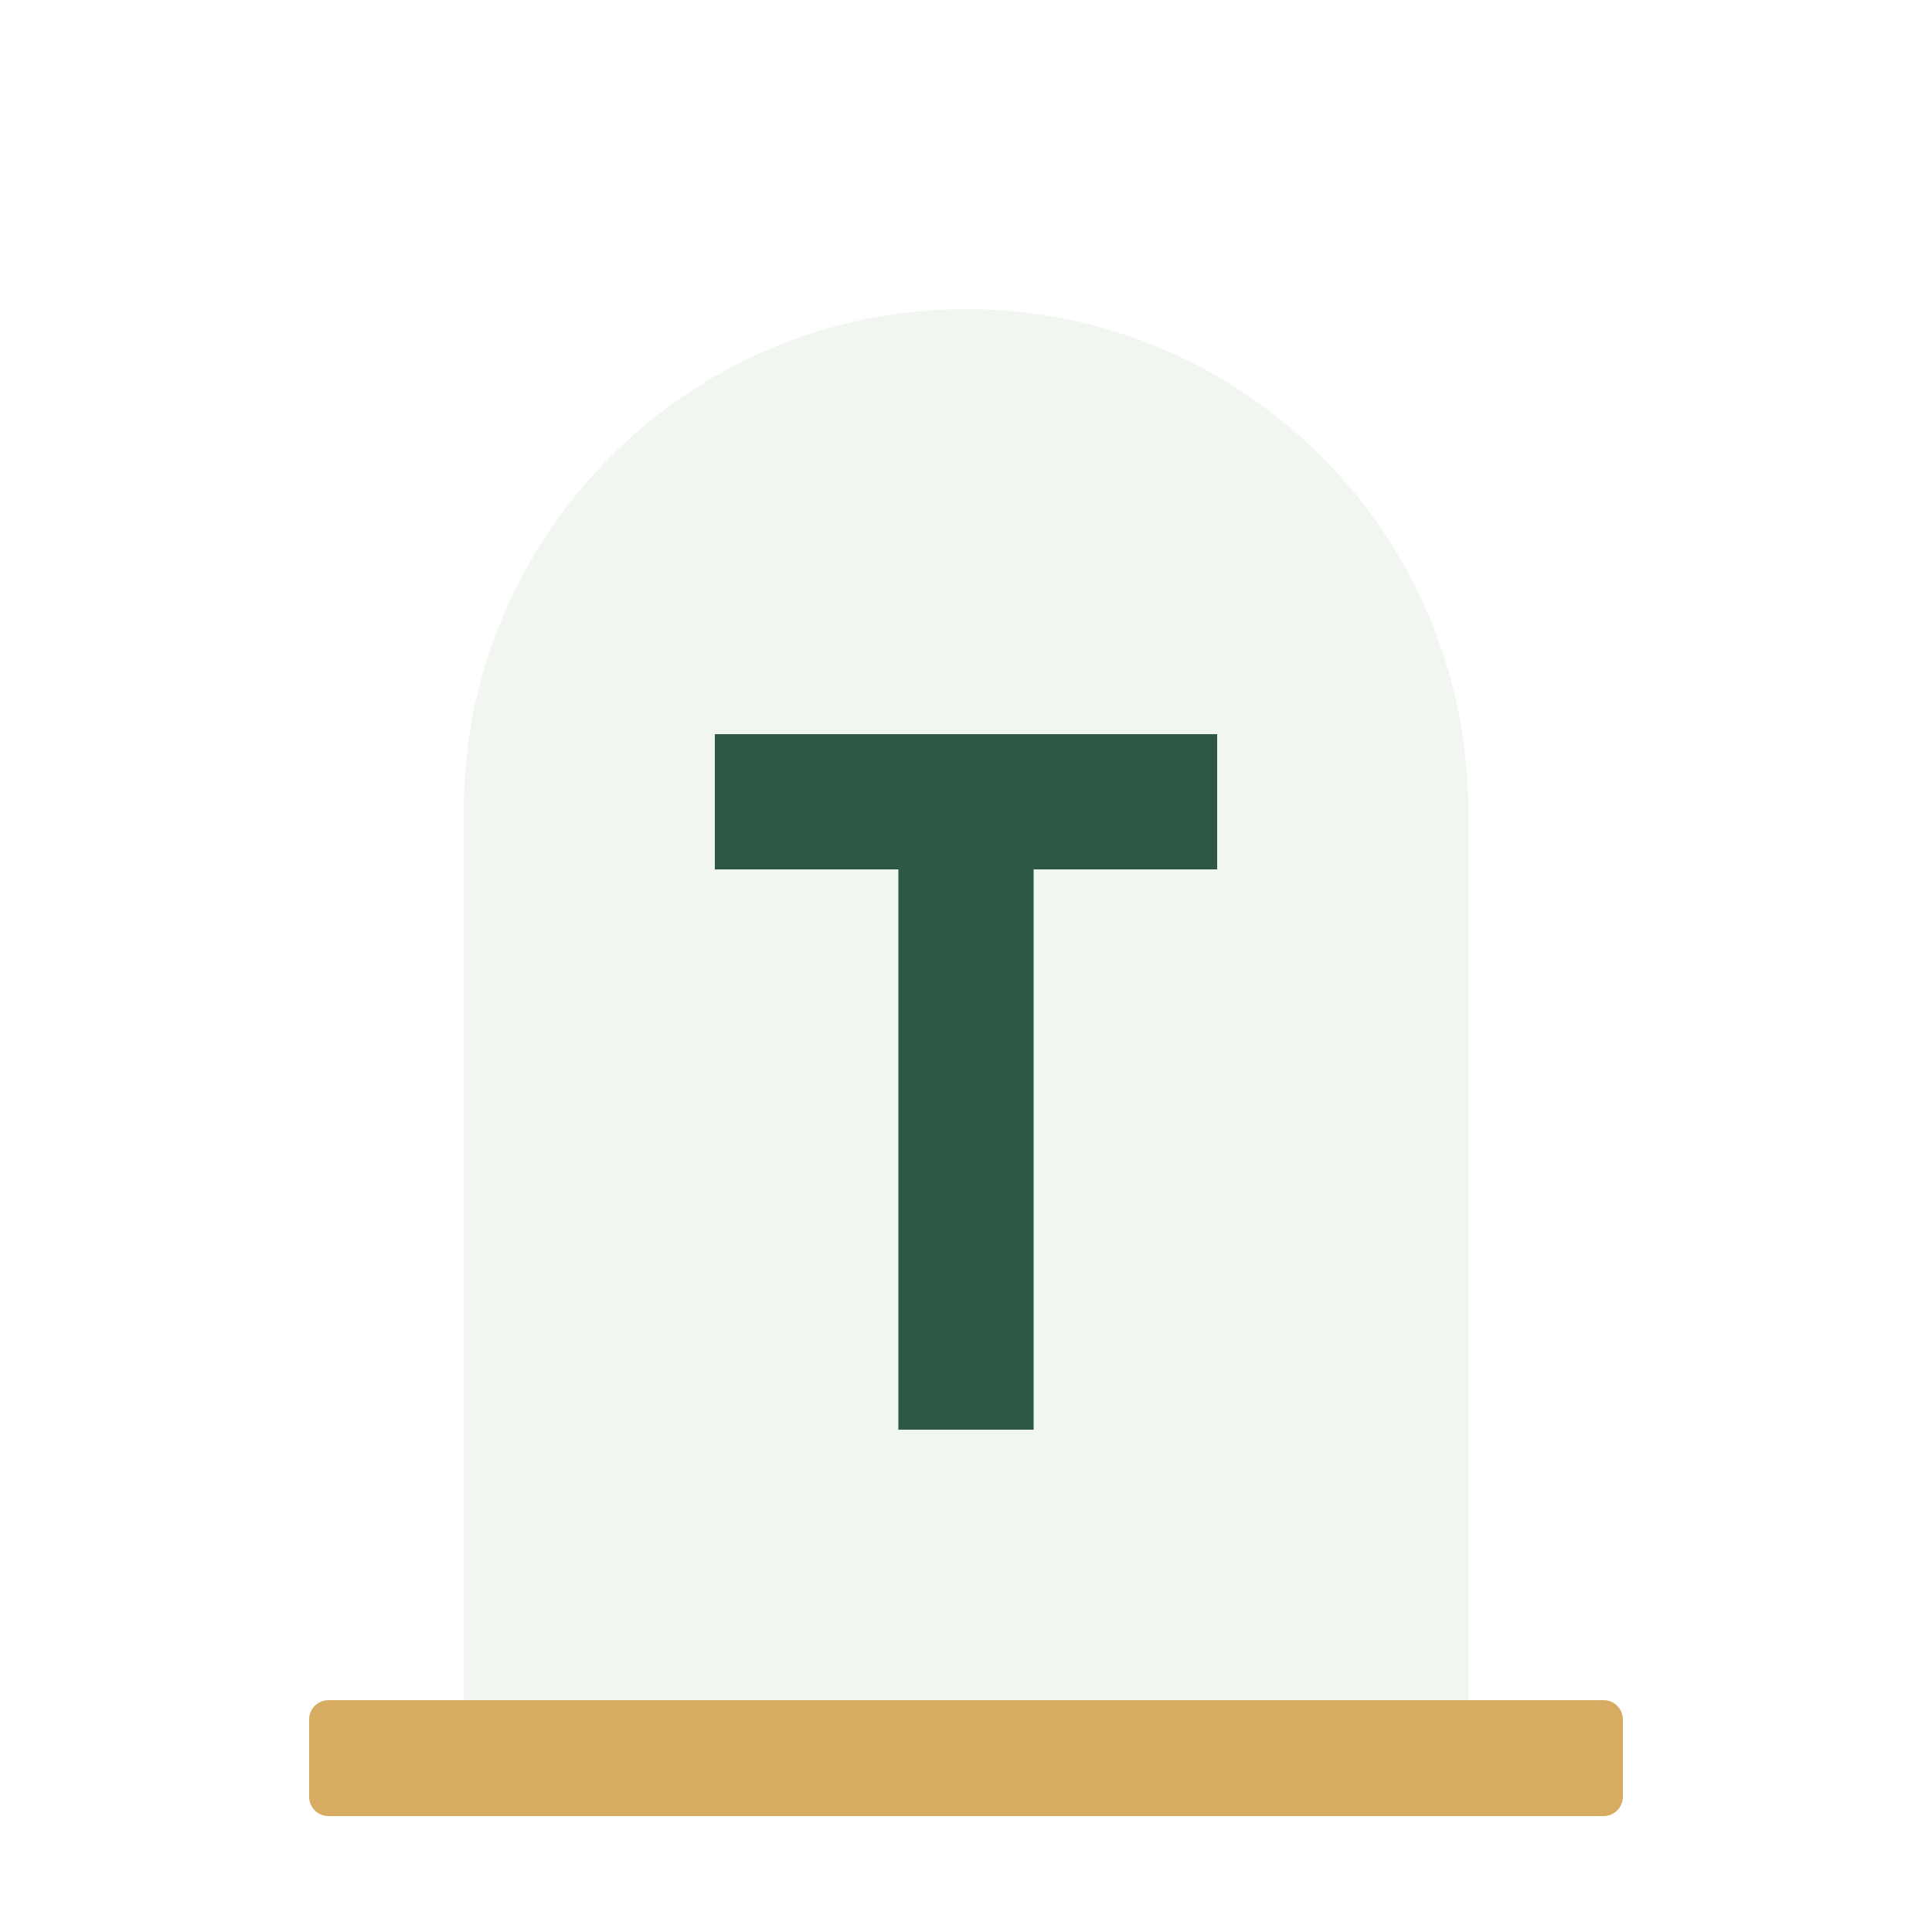
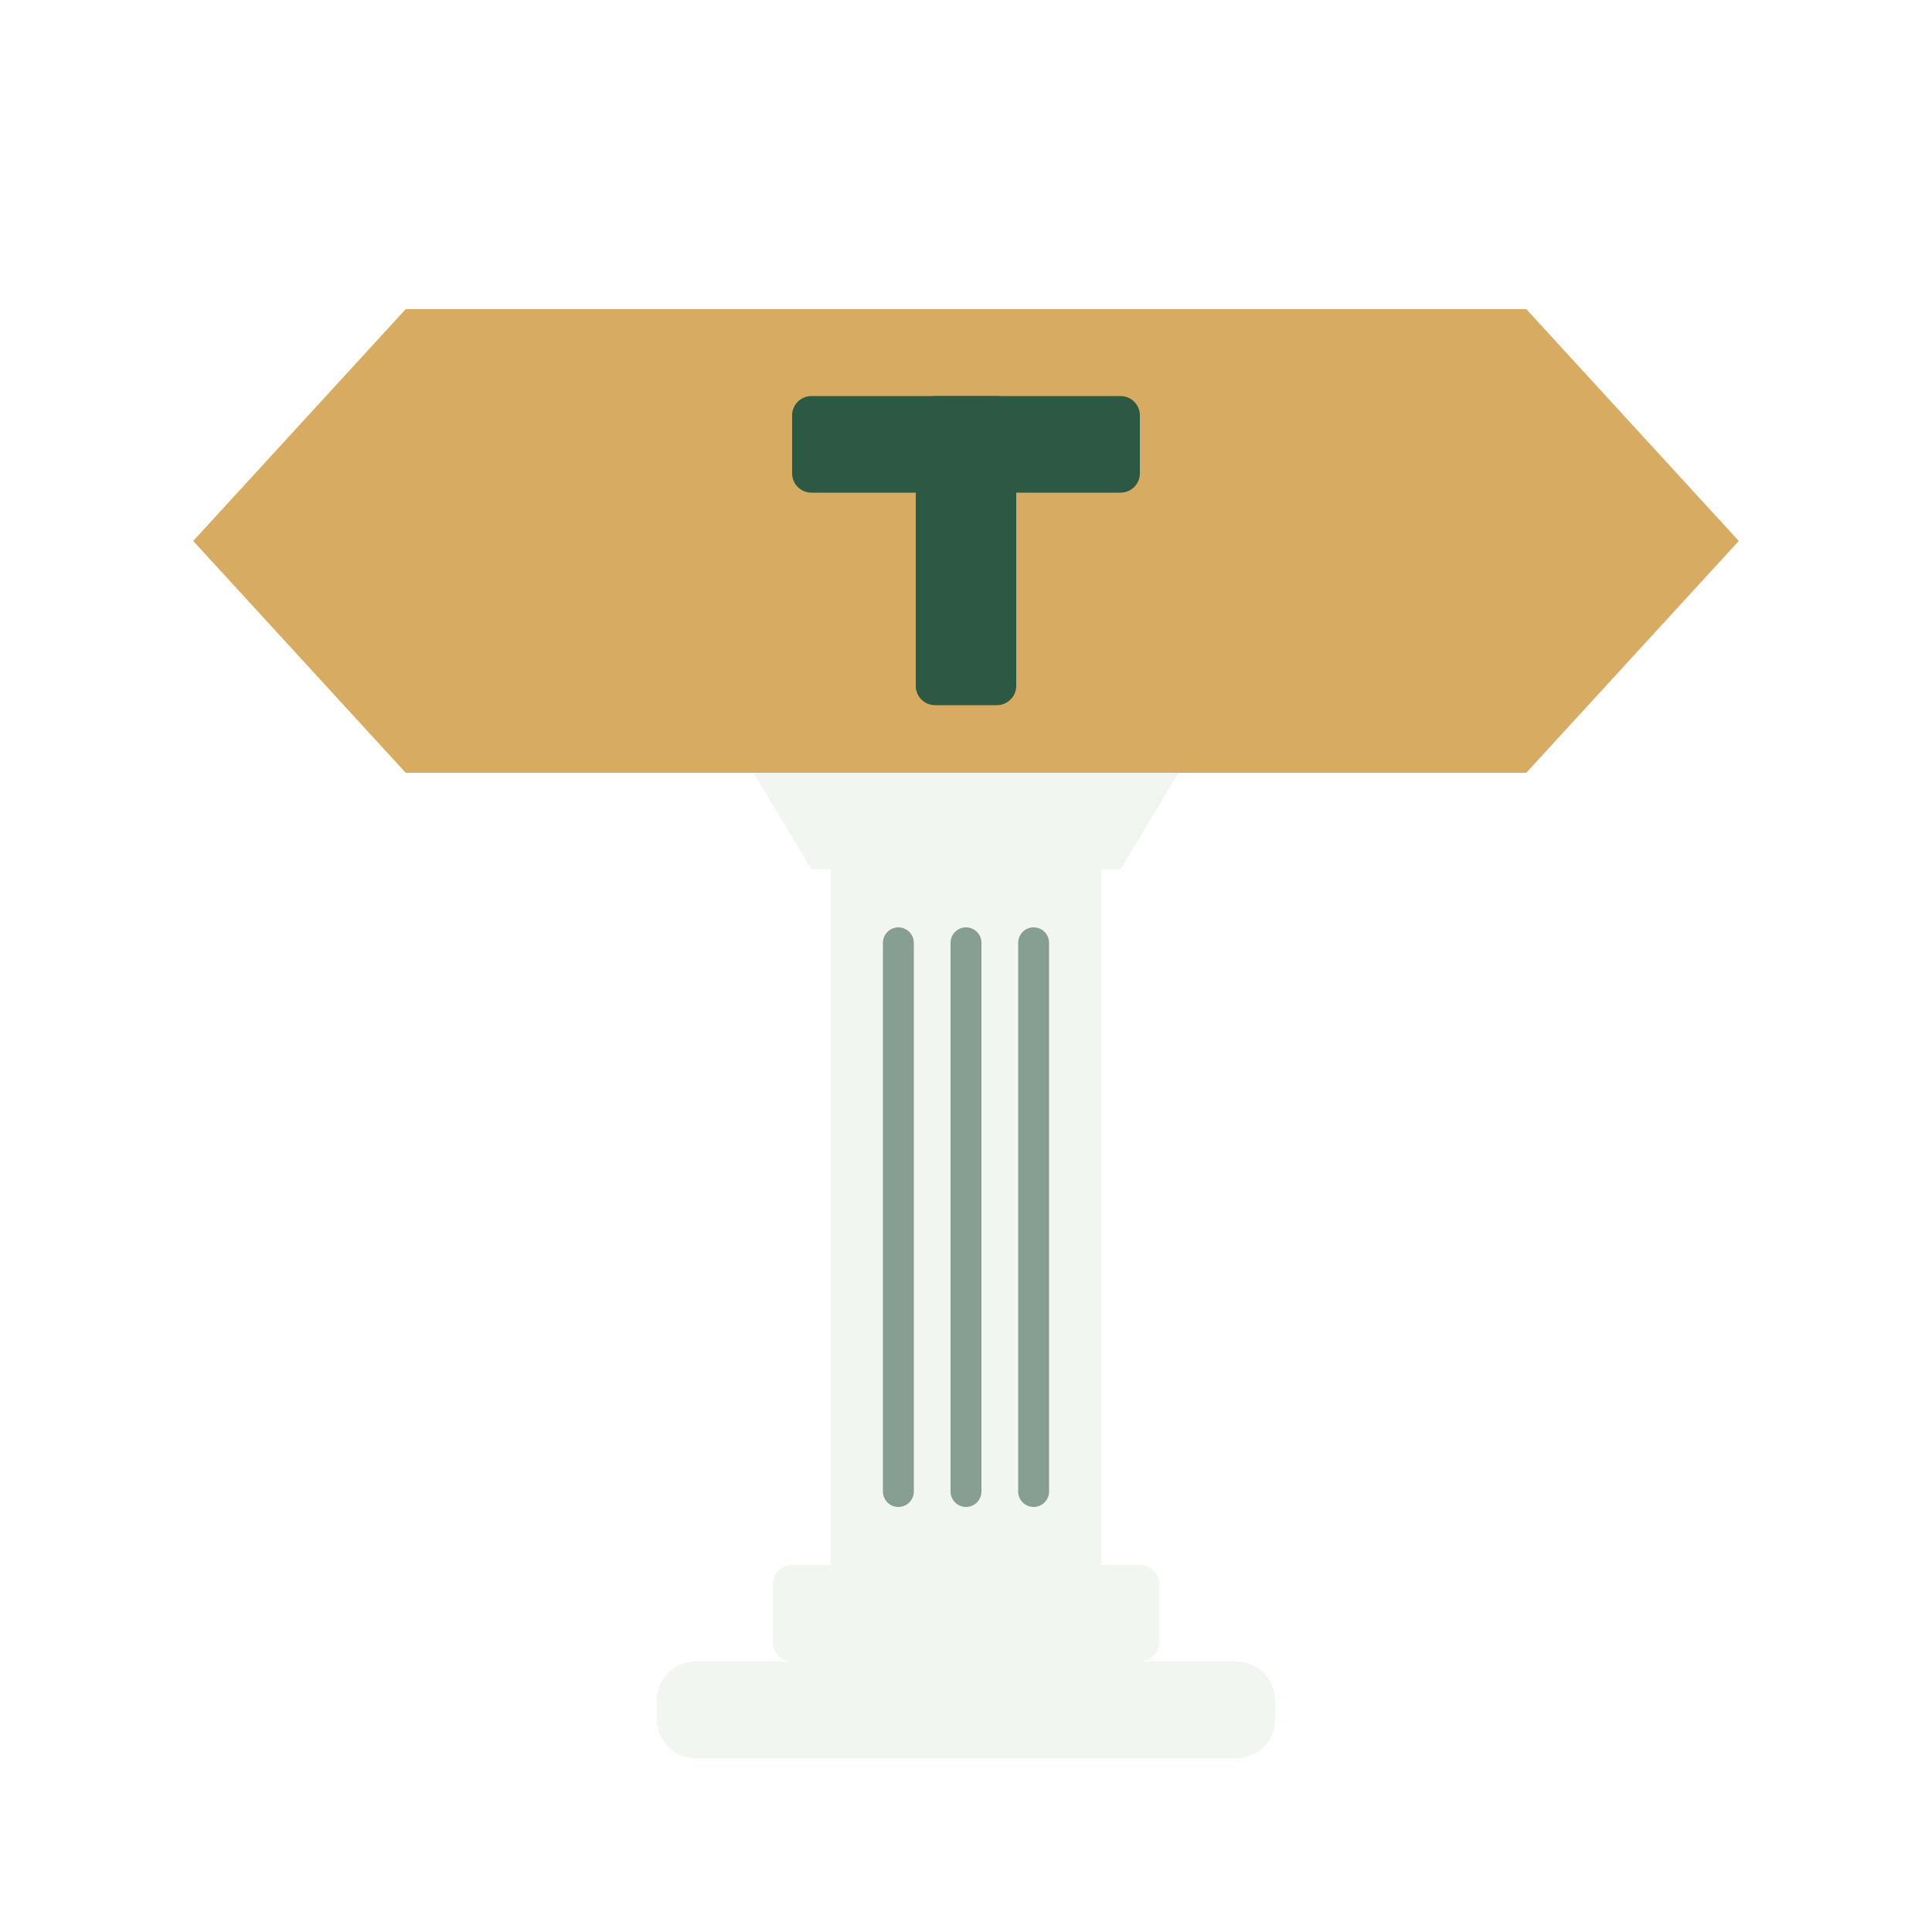
<svg xmlns="http://www.w3.org/2000/svg" viewBox="0 0 100 100">
-   <path d="M24 88V42a26 26 0 0 1 52 0v46z" fill="#F2F6F1" />
-   <rect x="37" y="38" width="26" height="7" fill="#2D5843" />
-   <rect x="46.5" y="38" width="7" height="36" fill="#2D5843" />
-   <rect x="16" y="88" width="68" height="6" rx="1" fill="#D7AC62" />
+   <path d="M10 28l11-12h58l11 12-11 12H21z" fill="#D7AC62" />
+   <rect x="41" y="20.5" width="18" height="5" rx="1" fill="#2D5843" />
+   <rect x="47.4" y="20.5" width="5.2" height="16" rx="1" fill="#2D5843" />
+   <path d="M39.0 40h22l-3 5h-16z" fill="#F2F6F1" />
+   <rect x="43.0" y="45" width="14" height="36" fill="#F2F6F1" />
+   <rect x="45.7" y="48" width="1.6" height="30" rx=".8" fill="#2D5843" opacity=".55" />
+   <rect x="49.2" y="48" width="1.6" height="30" rx=".8" fill="#2D5843" opacity=".55" />
+   <rect x="52.7" y="48" width="1.6" height="30" rx=".8" fill="#2D5843" opacity=".55" />
+   <rect x="40.0" y="81" width="20" height="5" rx="1" fill="#F2F6F1" />
+   <rect x="34" y="86" width="32" height="5" rx="2" fill="#F2F6F1" />
</svg>
